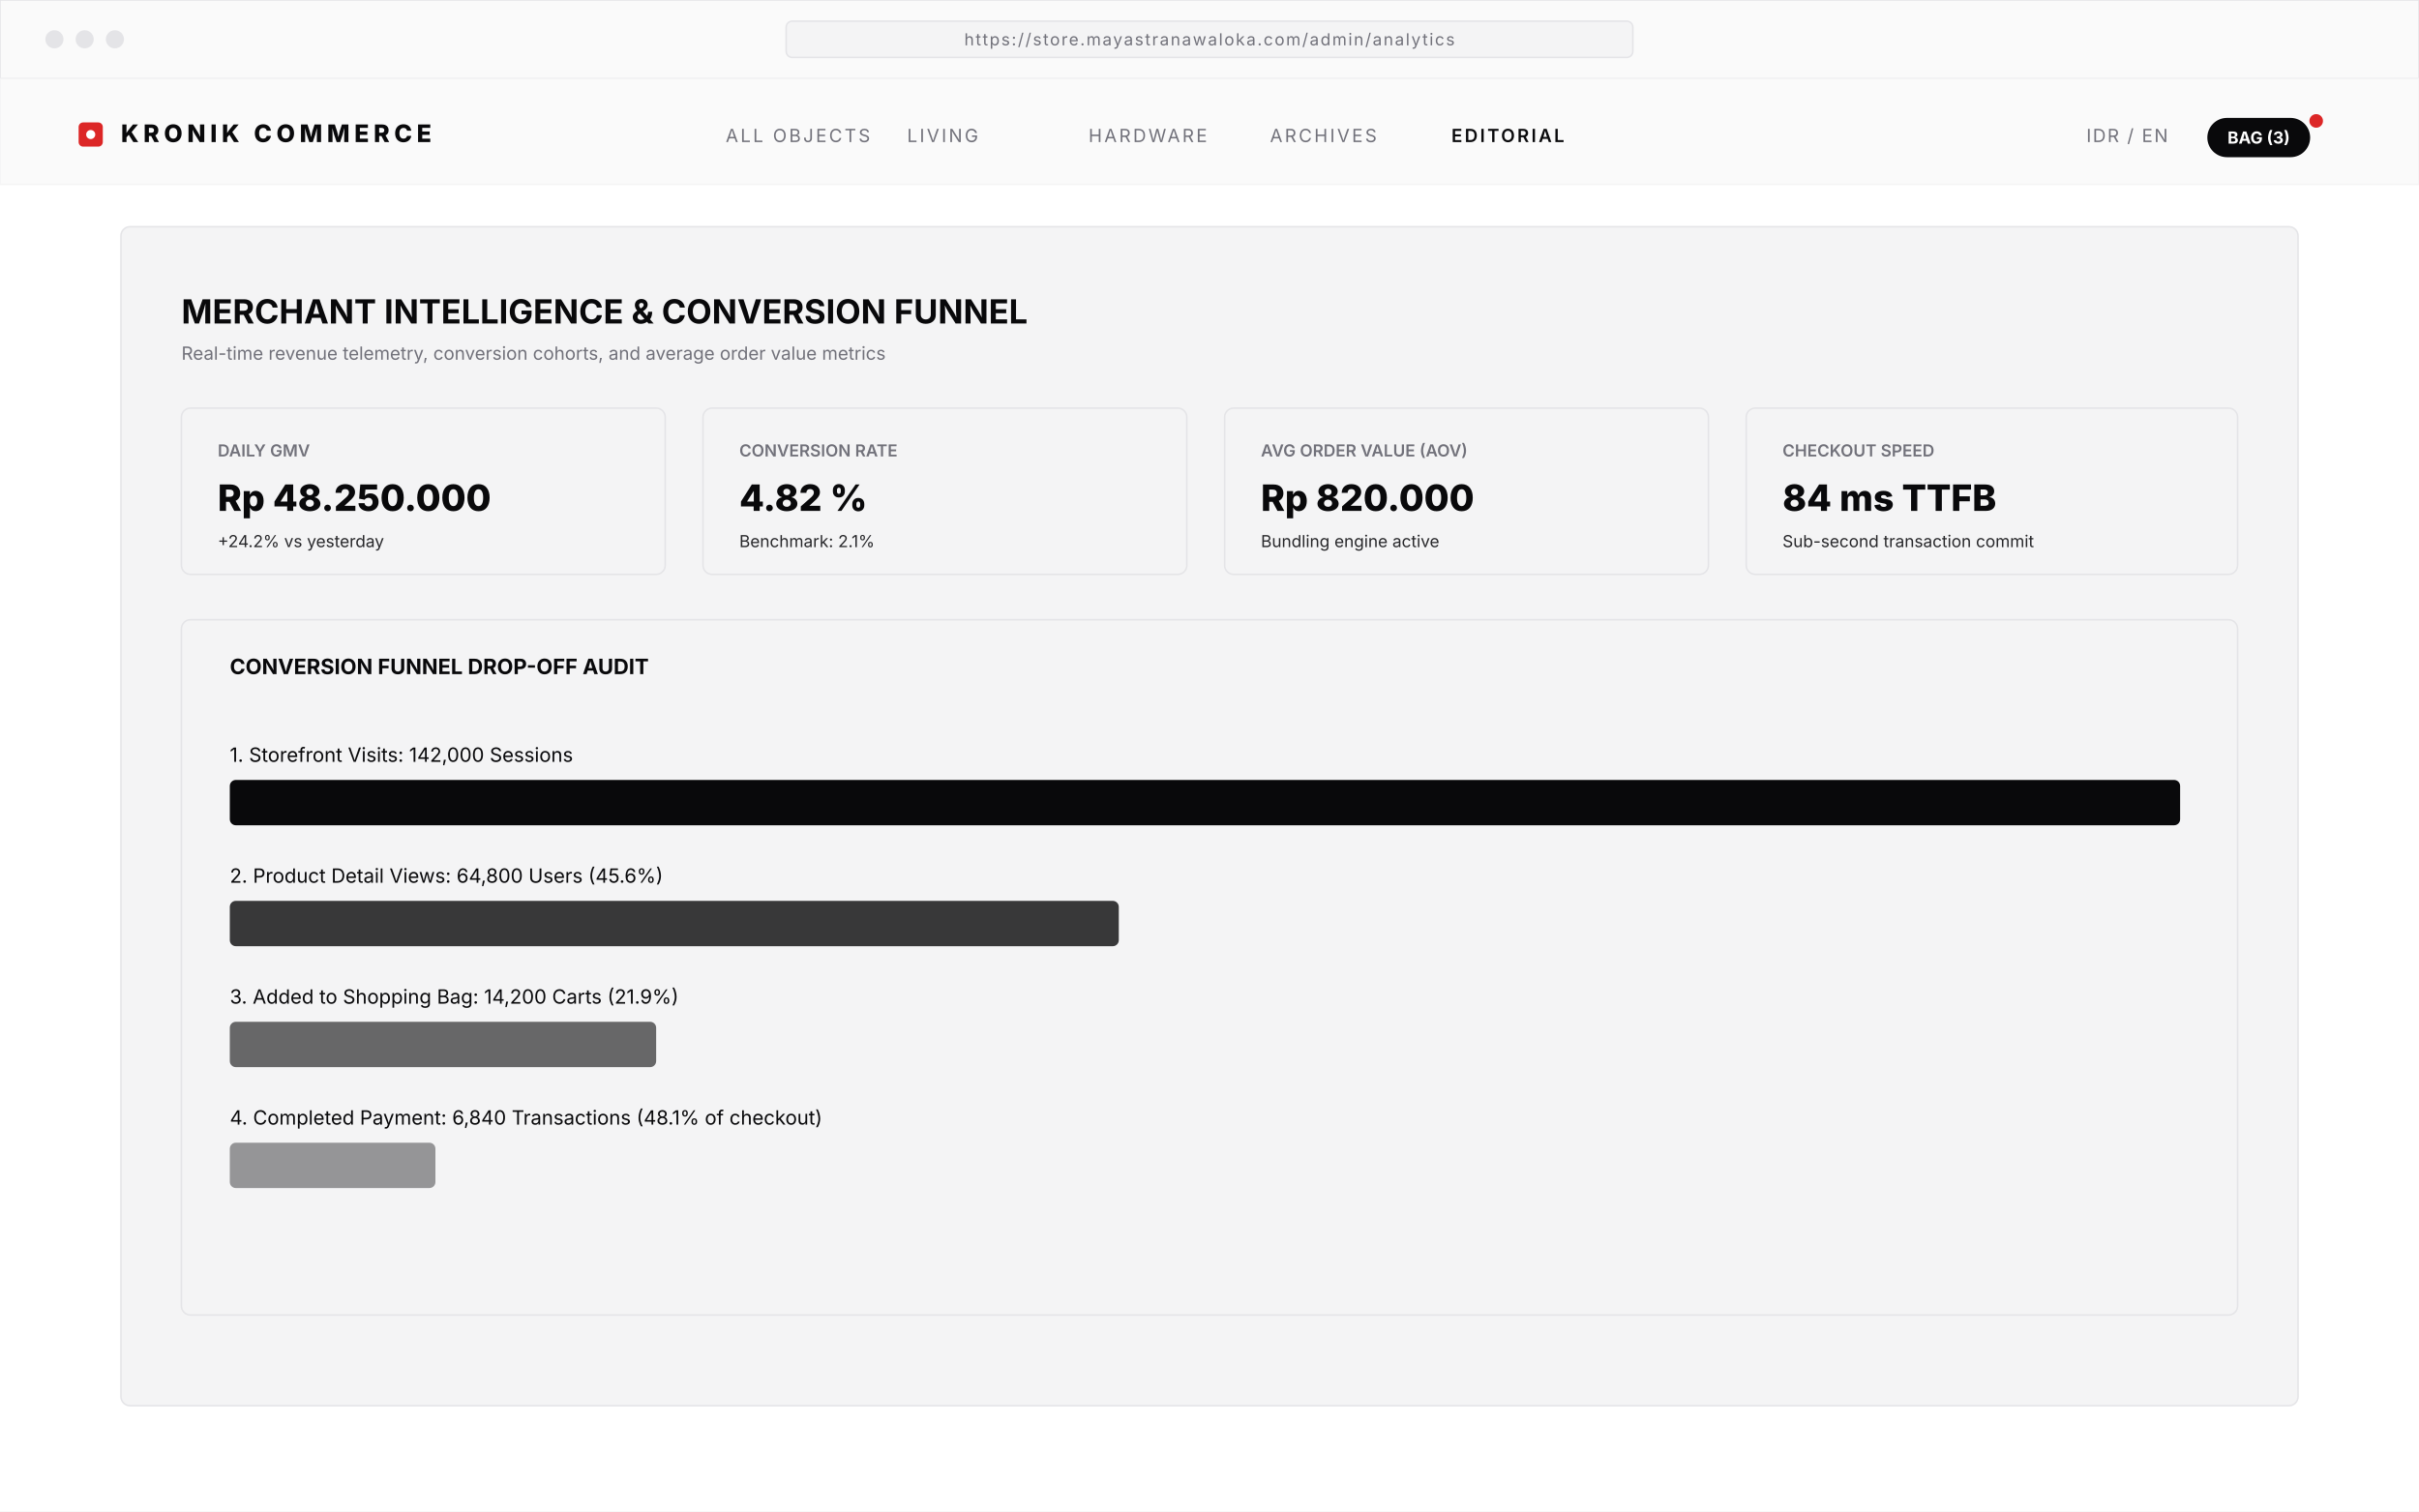
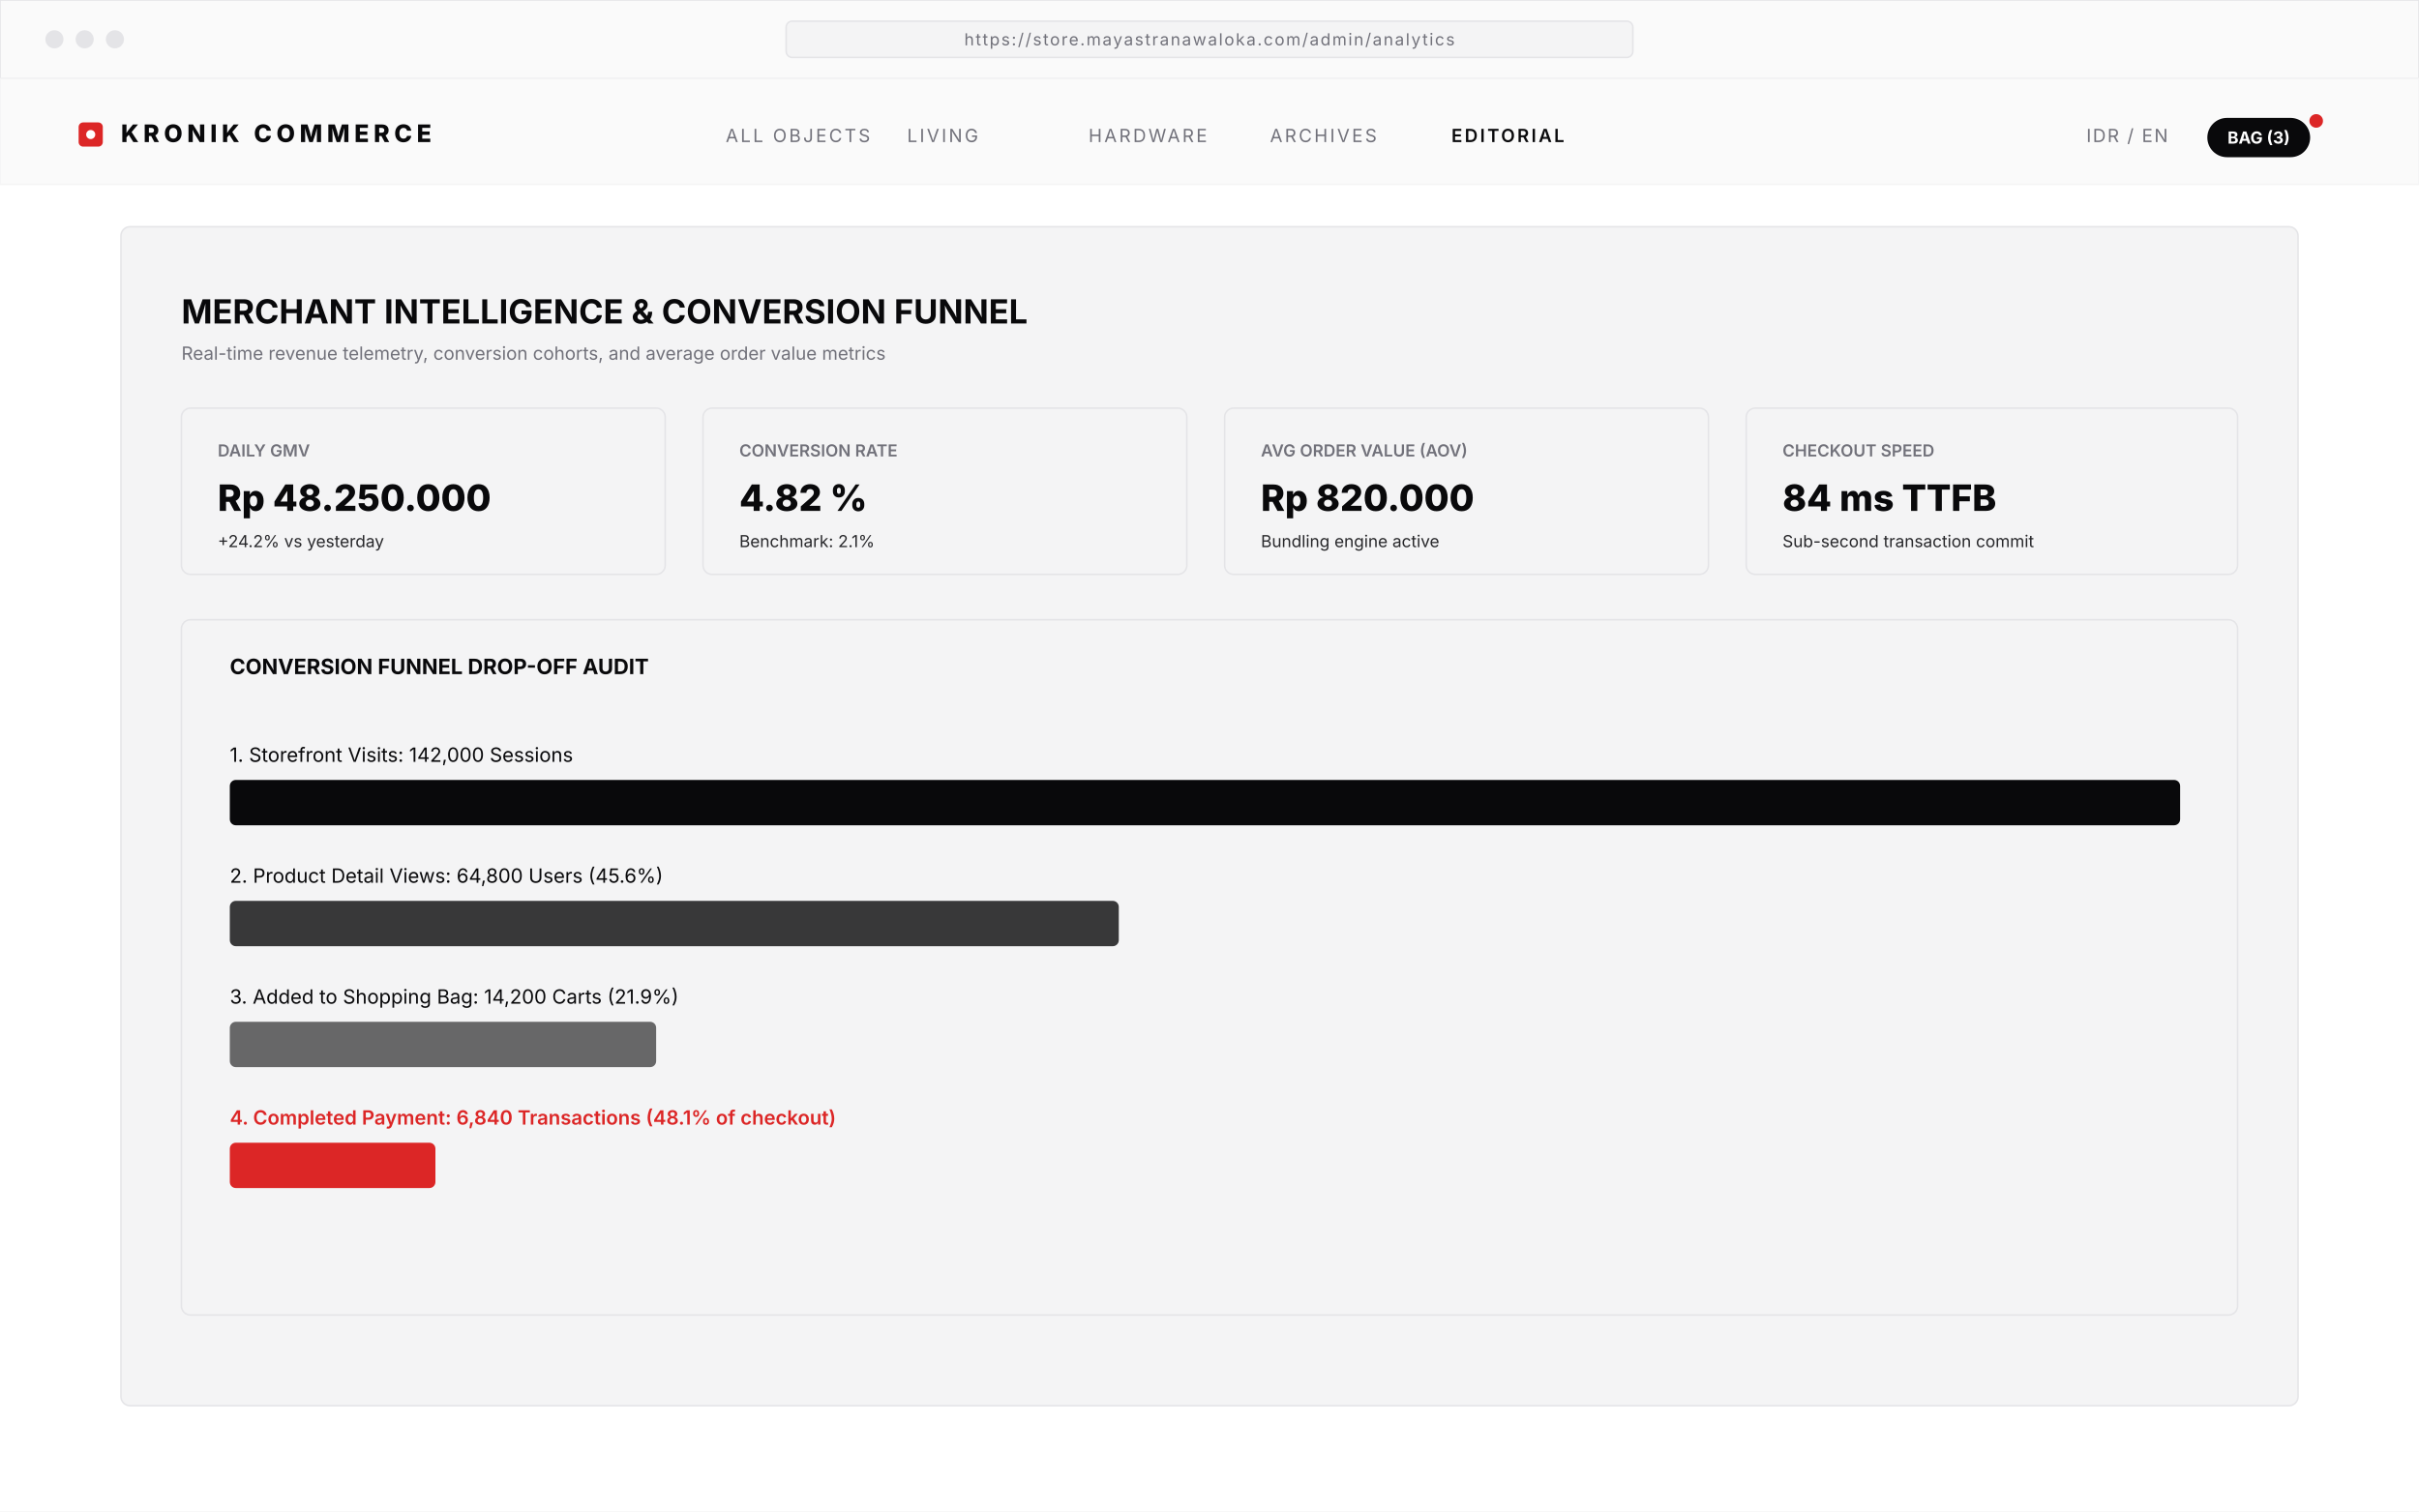
<svg xmlns="http://www.w3.org/2000/svg" viewBox="0 0 1600 1000" width="1600" height="1000" fill="none">
  <rect width="1600" height="1000" fill="#ffffff" />
  <rect width="1600" height="52" fill="#fafafa" stroke="#e4e4e7" stroke-width="1" />
  <circle cx="36" cy="26" r="6" fill="#e4e4e7" />
  <circle cx="56" cy="26" r="6" fill="#e4e4e7" />
  <circle cx="76" cy="26" r="6" fill="#e4e4e7" />
  <rect x="520" y="14" width="560" height="24" rx="4" fill="#f4f4f5" stroke="#e4e4e7" stroke-width="1" />
  <text x="800" y="30" fill="#71717a" font-family="-apple-system, BlinkMacSystemFont, sans-serif" font-size="11" text-anchor="middle" letter-spacing="1">https://store.mayastranawaloka.com/admin/analytics</text>
  <rect y="52" width="1600" height="70" fill="#fafafa" stroke="#f4f4f5" stroke-width="1" />
  <rect x="52" y="81" width="16" height="16" rx="3" fill="#dc2626" />
  <circle cx="60" cy="89" r="3" fill="#ffffff" />
  <text x="80" y="94" fill="#09090b" font-family="-apple-system, BlinkMacSystemFont, sans-serif" font-size="16" font-weight="800" letter-spacing="3">KRONIK COMMERCE</text>
  <g transform="translate(480, 94)">
    <text x="0" y="0" fill="#71717a" font-family="-apple-system, BlinkMacSystemFont, sans-serif" font-size="12" letter-spacing="1.5">ALL OBJECTS</text>
    <text x="120" y="0" fill="#71717a" font-family="-apple-system, BlinkMacSystemFont, sans-serif" font-size="12" letter-spacing="1.5">LIVING</text>
    <text x="240" y="0" fill="#71717a" font-family="-apple-system, BlinkMacSystemFont, sans-serif" font-size="12" letter-spacing="1.5">HARDWARE</text>
    <text x="360" y="0" fill="#71717a" font-family="-apple-system, BlinkMacSystemFont, sans-serif" font-size="12" letter-spacing="1.5">ARCHIVES</text>
    <text x="480" y="0" fill="#09090b" font-family="-apple-system, BlinkMacSystemFont, sans-serif" font-size="12" font-weight="600" letter-spacing="1.5">EDITORIAL</text>
  </g>
  <g transform="translate(1380, 94)">
    <text x="0" y="0" fill="#71717a" font-family="-apple-system, BlinkMacSystemFont, sans-serif" font-size="12" letter-spacing="1">IDR / EN</text>
    <rect x="80" y="-16" width="68" height="26" rx="13" fill="#09090b" />
    <text x="114" y="1" fill="#ffffff" font-family="-apple-system, BlinkMacSystemFont, sans-serif" font-size="11" font-weight="700" text-anchor="middle">BAG (3)</text>
    <circle cx="152" cy="-14" r="4.5" fill="#dc2626" />
  </g>
  <g transform="translate(80, 150)">
    <rect x="0" y="0" width="1440" height="780" rx="6" fill="#f4f4f5" stroke="#e4e4e7" stroke-width="1" />
    <g transform="translate(40, 40)">
      <text x="0" y="24" fill="#09090b" font-family="-apple-system, BlinkMacSystemFont, sans-serif" font-size="22" font-weight="700">MERCHANT INTELLIGENCE &amp; CONVERSION FUNNEL</text>
      <text x="0" y="48" fill="#71717a" font-family="-apple-system, BlinkMacSystemFont, sans-serif" font-size="12">Real-time revenue telemetry, conversion cohorts, and average order value metrics</text>
      <g transform="translate(0, 80)">
        <rect x="0" y="0" width="320" height="110" rx="6" fill="#f4f4f5" stroke="#e4e4e7" stroke-width="1" />
        <text x="24" y="32" fill="#71717a" font-family="-apple-system, BlinkMacSystemFont, sans-serif" font-size="11" font-weight="600">DAILY GMV</text>
        <text x="24" y="68" fill="#09090b" font-family="-apple-system, BlinkMacSystemFont, sans-serif" font-size="24" font-weight="800">Rp 48.250.000</text>
        <text x="24" y="92" fill="#27272a" font-family="-apple-system, BlinkMacSystemFont, sans-serif" font-size="11">+24.2% vs yesterday</text>
        <rect x="345" y="0" width="320" height="110" rx="6" fill="#f4f4f5" stroke="#e4e4e7" stroke-width="1" />
        <text x="369" y="32" fill="#71717a" font-family="-apple-system, BlinkMacSystemFont, sans-serif" font-size="11" font-weight="600">CONVERSION RATE</text>
        <text x="369" y="68" fill="#09090b" font-family="-apple-system, BlinkMacSystemFont, sans-serif" font-size="24" font-weight="800">4.82 %</text>
        <text x="369" y="92" fill="#27272a" font-family="-apple-system, BlinkMacSystemFont, sans-serif" font-size="11">Benchmark: 2.1%</text>
        <rect x="690" y="0" width="320" height="110" rx="6" fill="#f4f4f5" stroke="#e4e4e7" stroke-width="1" />
        <text x="714" y="32" fill="#71717a" font-family="-apple-system, BlinkMacSystemFont, sans-serif" font-size="11" font-weight="600">AVG ORDER VALUE (AOV)</text>
        <text x="714" y="68" fill="#09090b" font-family="-apple-system, BlinkMacSystemFont, sans-serif" font-size="24" font-weight="800">Rp 820.000</text>
        <text x="714" y="92" fill="#27272a" font-family="-apple-system, BlinkMacSystemFont, sans-serif" font-size="11">Bundling engine active</text>
        <rect x="1035" y="0" width="325" height="110" rx="6" fill="#f4f4f5" stroke="#e4e4e7" stroke-width="1" />
        <text x="1059" y="32" fill="#71717a" font-family="-apple-system, BlinkMacSystemFont, sans-serif" font-size="11" font-weight="600">CHECKOUT SPEED</text>
        <text x="1059" y="68" fill="#09090b" font-family="-apple-system, BlinkMacSystemFont, sans-serif" font-size="24" font-weight="800">84 ms TTFB</text>
        <text x="1059" y="92" fill="#27272a" font-family="-apple-system, BlinkMacSystemFont, sans-serif" font-size="11">Sub-second transaction commit</text>
      </g>
      <g transform="translate(0, 220)">
        <rect x="0" y="0" width="1360" height="460" rx="6" fill="#f4f4f5" stroke="#e4e4e7" stroke-width="1" />
        <text x="32" y="36" fill="#09090b" font-family="-apple-system, BlinkMacSystemFont, sans-serif" font-size="14" font-weight="700">CONVERSION FUNNEL DROP-OFF AUDIT</text>
        <g transform="translate(32, 70)">
          <text x="0" y="24" fill="#09090b" font-family="-apple-system, BlinkMacSystemFont, sans-serif" font-size="13">1. Storefront Visits: 142,000 Sessions</text>
          <rect x="0" y="36" width="1290" height="30" rx="4" fill="#09090b" />
          <text x="0" y="104" fill="#09090b" font-family="-apple-system, BlinkMacSystemFont, sans-serif" font-size="13">2. Product Detail Views: 64,800 Users (45.6%)</text>
          <rect x="0" y="116" width="588" height="30" rx="4" fill="#09090b" fill-opacity="0.8" />
          <text x="0" y="184" fill="#09090b" font-family="-apple-system, BlinkMacSystemFont, sans-serif" font-size="13">3. Added to Shopping Bag: 14,200 Carts (21.9%)</text>
          <rect x="0" y="196" width="282" height="30" rx="4" fill="#09090b" fill-opacity="0.6" />
-           <text x="0" y="264" fill="#09090b" font-family="-apple-system, BlinkMacSystemFont, sans-serif" font-size="13">4. Completed Payment: 6,840 Transactions (48.1% of checkout)</text>
-           <rect x="0" y="276" width="136" height="30" rx="4" fill="#09090b" fill-opacity="0.4" />
+           <text x="0" y="264" fill="#dc2626" font-family="-apple-system, BlinkMacSystemFont, sans-serif" font-size="13" font-weight="600">4. Completed Payment: 6,840 Transactions (48.1% of checkout)</text>
+           <rect x="0" y="276" width="136" height="30" rx="4" fill="#dc2626" />
        </g>
      </g>
    </g>
  </g>
</svg>
